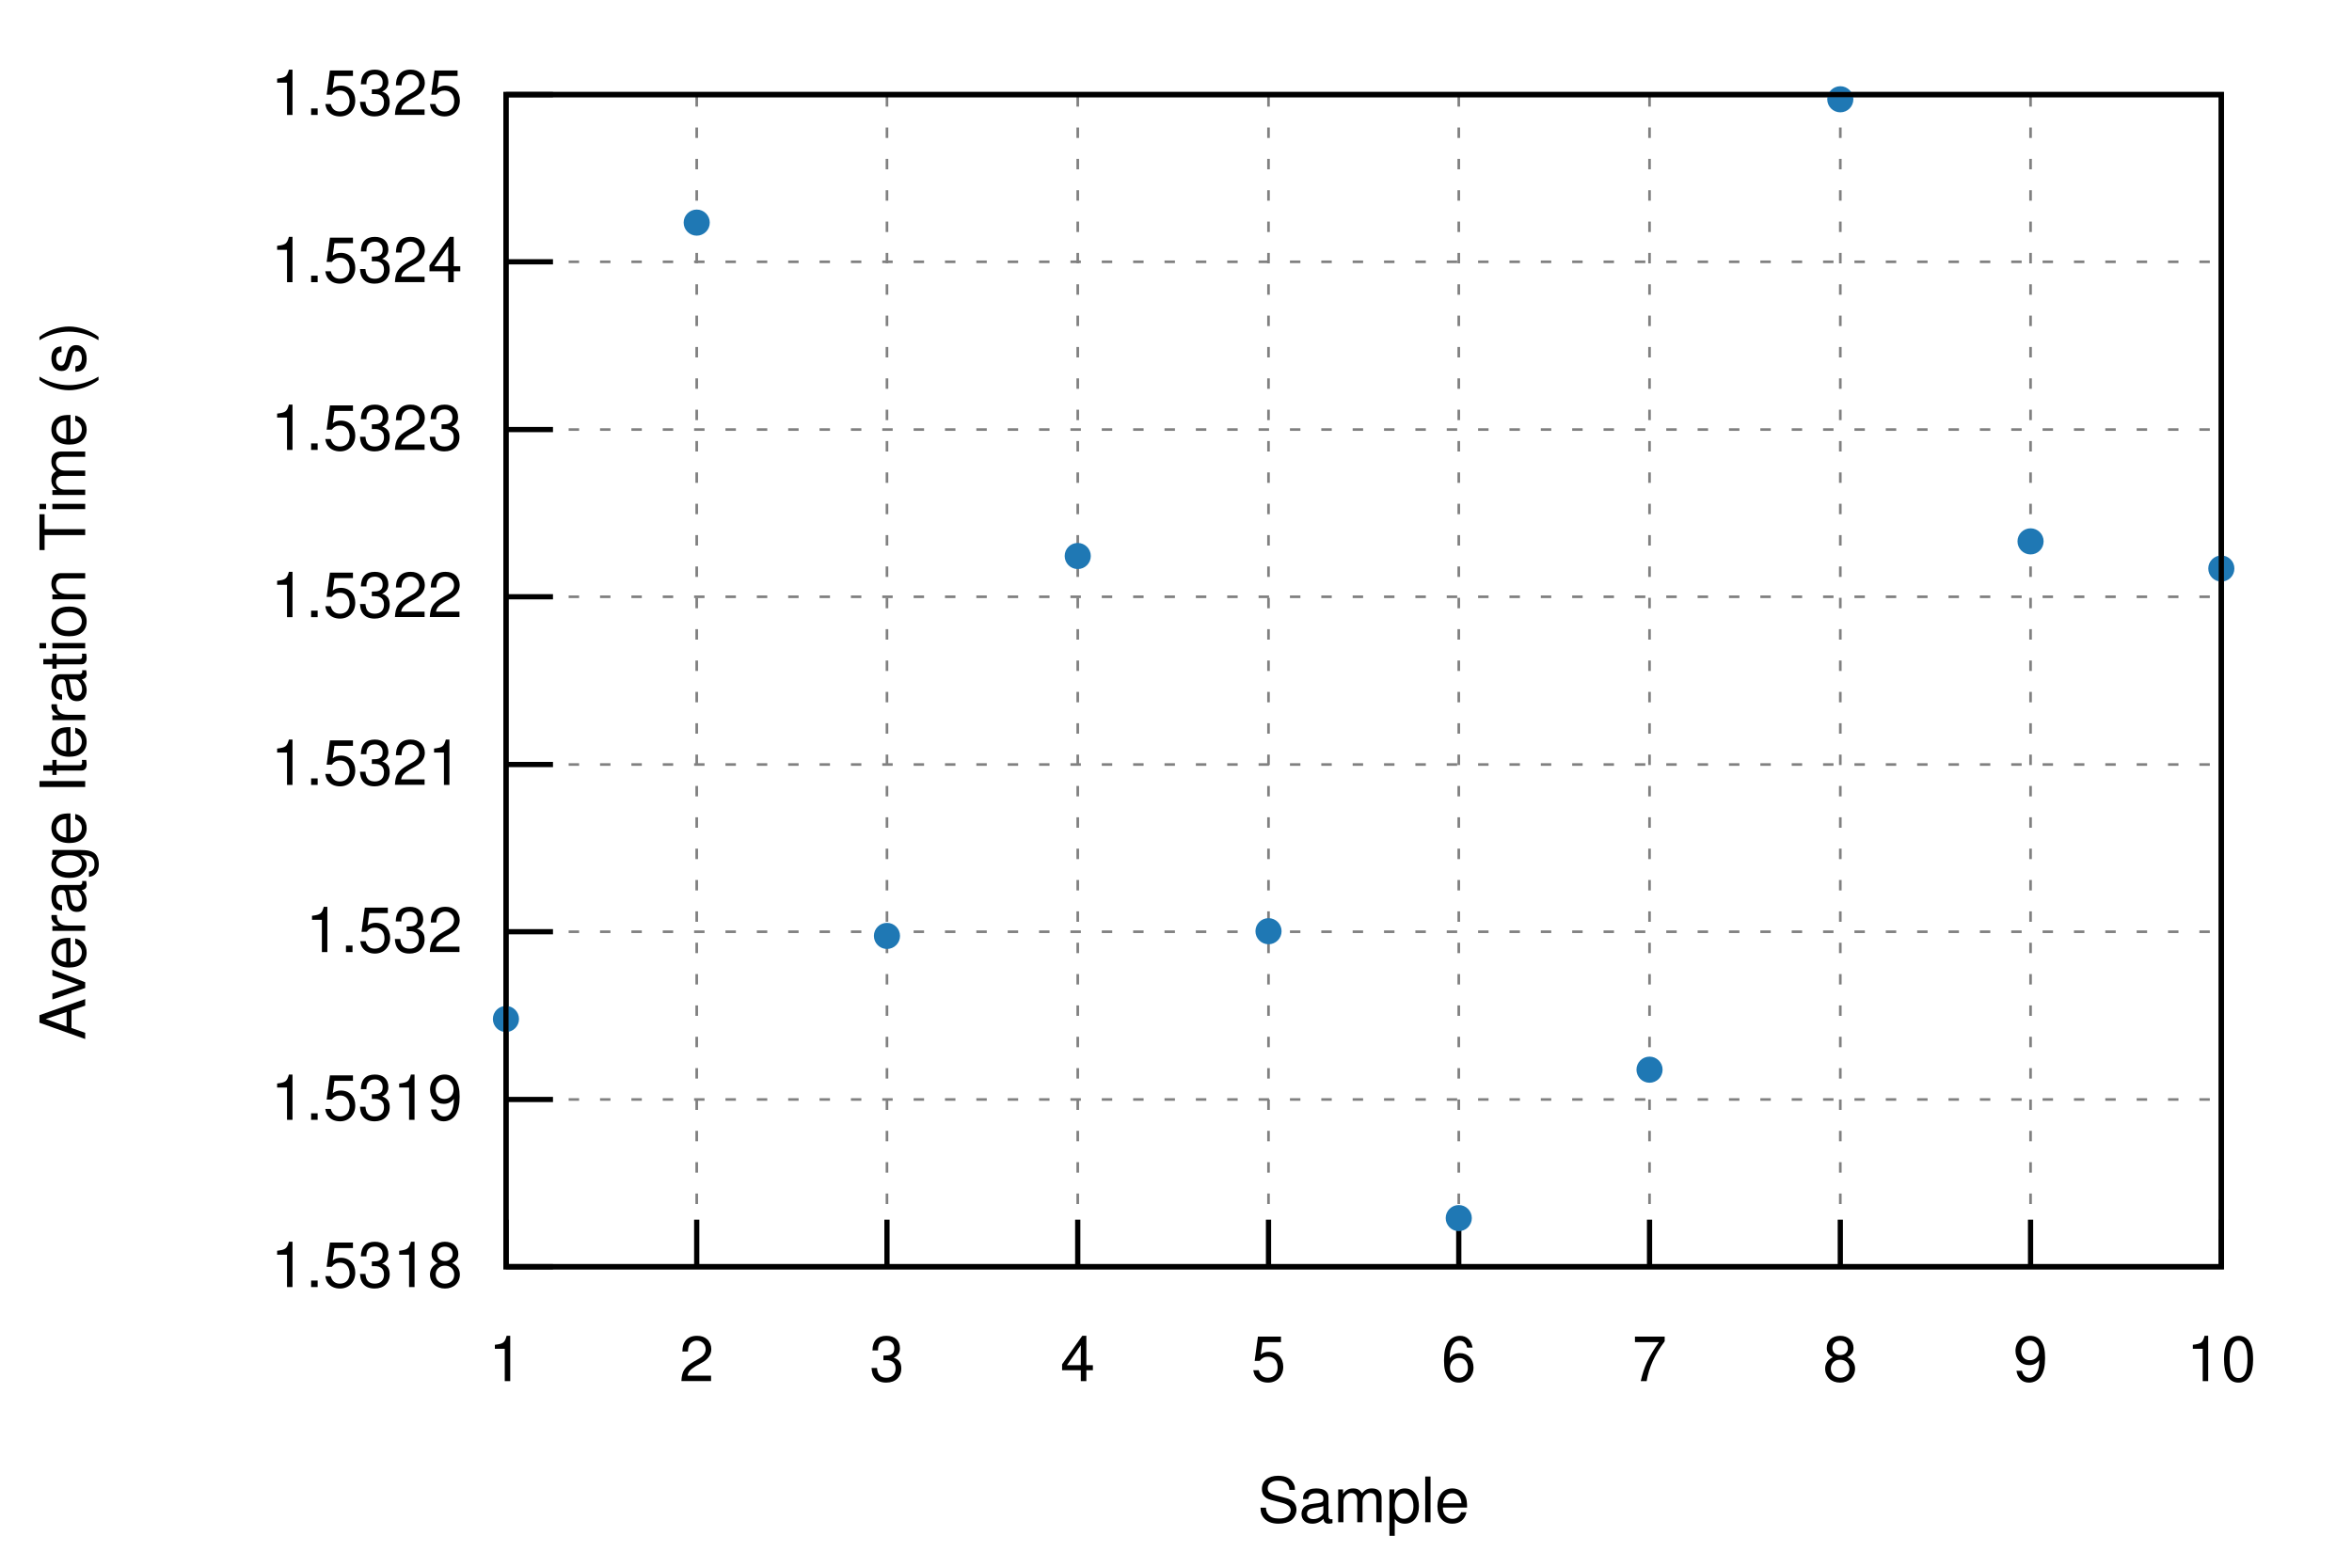
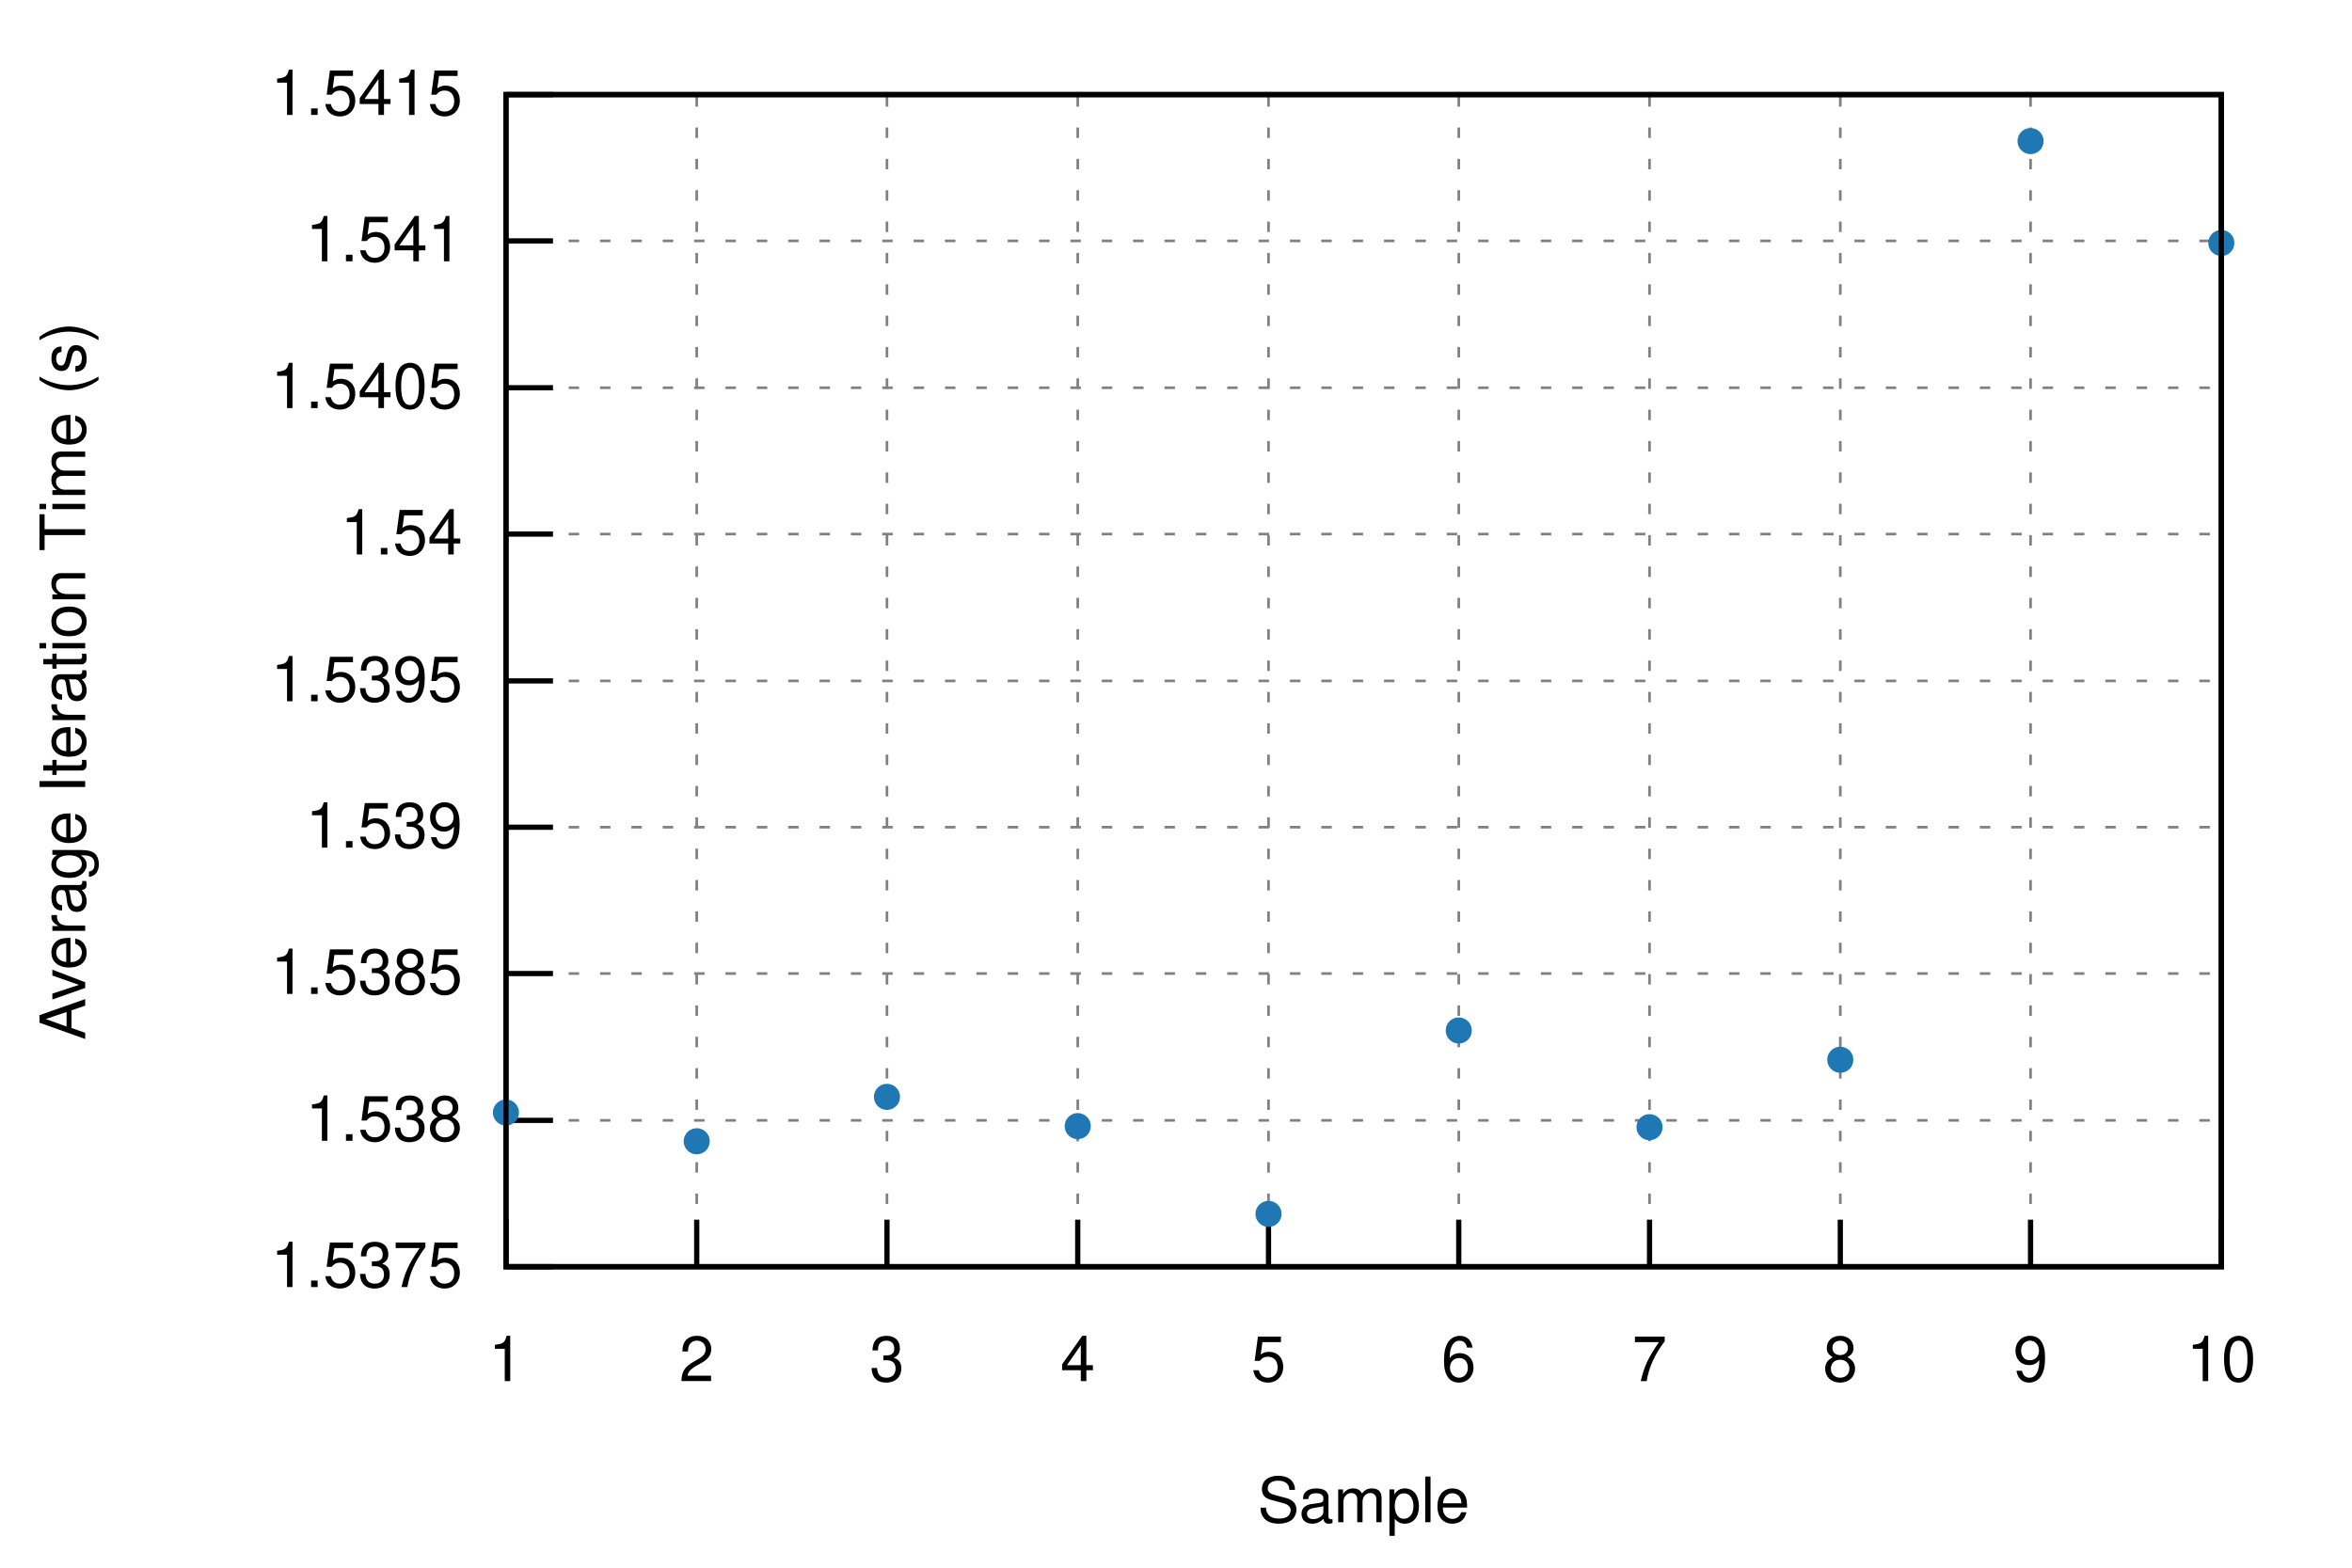
<svg xmlns="http://www.w3.org/2000/svg" xmlns:xlink="http://www.w3.org/1999/xlink" viewBox="0 0 450 300">
  <g id="gnuplot_canvas">
    <rect x="0" y="0" width="450" height="300" fill="none" />
    <defs>
      <circle id="gpDot" r="0.5" stroke-width="0.5" />
      <path id="gpPt0" stroke-width="0.222" stroke="currentColor" d="M-1,0 h2 M0,-1 v2" />
      <path id="gpPt1" stroke-width="0.222" stroke="currentColor" d="M-1,-1 L1,1 M1,-1 L-1,1" />
      <path id="gpPt2" stroke-width="0.222" stroke="currentColor" d="M-1,0 L1,0 M0,-1 L0,1 M-1,-1 L1,1 M-1,1 L1,-1" />
      <rect id="gpPt3" stroke-width="0.222" stroke="currentColor" x="-1" y="-1" width="2" height="2" />
      <rect id="gpPt4" stroke-width="0.222" stroke="currentColor" fill="currentColor" x="-1" y="-1" width="2" height="2" />
      <circle id="gpPt5" stroke-width="0.222" stroke="currentColor" cx="0" cy="0" r="1" />
      <use xlink:href="#gpPt5" id="gpPt6" fill="currentColor" stroke="none" />
      <path id="gpPt7" stroke-width="0.222" stroke="currentColor" d="M0,-1.33 L-1.33,0.67 L1.33,0.67 z" />
      <use xlink:href="#gpPt7" id="gpPt8" fill="currentColor" stroke="none" />
      <use xlink:href="#gpPt7" id="gpPt9" stroke="currentColor" transform="rotate(180)" />
      <use xlink:href="#gpPt9" id="gpPt10" fill="currentColor" stroke="none" />
      <use xlink:href="#gpPt3" id="gpPt11" stroke="currentColor" transform="rotate(45)" />
      <use xlink:href="#gpPt11" id="gpPt12" fill="currentColor" stroke="none" />
      <path id="gpPt13" stroke-width="0.222" stroke="currentColor" d="M0,1.330 L1.265,0.411 L0.782,-1.067 L-0.782,-1.076 L-1.265,0.411 z" />
      <use xlink:href="#gpPt13" id="gpPt14" fill="currentColor" stroke="none" />
      <filter id="textbox" filterUnits="objectBoundingBox" x="0" y="0" height="1" width="1">
        <feFlood flood-color="white" flood-opacity="1" result="bgnd" />
        <feComposite in="SourceGraphic" in2="bgnd" operator="atop" />
      </filter>
      <filter id="greybox" filterUnits="objectBoundingBox" x="0" y="0" height="1" width="1">
        <feFlood flood-color="lightgrey" flood-opacity="1" result="grey" />
        <feComposite in="SourceGraphic" in2="grey" operator="atop" />
      </filter>
    </defs>
    <g fill="none" color="white" stroke="currentColor" stroke-width="1.00" stroke-linecap="butt" stroke-linejoin="miter">
</g>
    <g fill="none" color="black" stroke="currentColor" stroke-width="1.00" stroke-linecap="butt" stroke-linejoin="miter">
</g>
    <g fill="none" color="black" stroke="black" stroke-width="0.50" stroke-linecap="butt" stroke-linejoin="miter">
</g>
    <g fill="none" color="gray" stroke="currentColor" stroke-width="0.50" stroke-linecap="butt" stroke-linejoin="miter">
      <path stroke="gray" stroke-dasharray="2,4" class="gridline" d="M96.8,242.4 L425.0,242.4  " />
    </g>
    <g fill="none" color="gray" stroke="gray" stroke-width="1.00" stroke-linecap="butt" stroke-linejoin="miter">
</g>
    <g fill="none" color="black" stroke="currentColor" stroke-width="1.00" stroke-linecap="butt" stroke-linejoin="miter">
      <path stroke="black" d="M96.8,242.4 L105.8,242.4  " />
      <g transform="translate(88.5,246.3)" stroke="none" fill="black" font-family="Helvetica" font-size="12.00" text-anchor="end">
        <text>
-           <tspan font-family="Helvetica"> 1.5318</tspan>
-         </text>
-       </g>
-     </g>
-     <g fill="none" color="black" stroke="currentColor" stroke-width="1.00" stroke-linecap="butt" stroke-linejoin="miter">
- </g>
-     <g fill="none" color="black" stroke="black" stroke-width="0.50" stroke-linecap="butt" stroke-linejoin="miter">
- </g>
-     <g fill="none" color="gray" stroke="currentColor" stroke-width="0.50" stroke-linecap="butt" stroke-linejoin="miter">
-       <path stroke="gray" stroke-dasharray="2,4" class="gridline" d="M96.8,210.4 L425.0,210.4  " />
-     </g>
-     <g fill="none" color="gray" stroke="gray" stroke-width="1.00" stroke-linecap="butt" stroke-linejoin="miter">
- </g>
-     <g fill="none" color="black" stroke="currentColor" stroke-width="1.00" stroke-linecap="butt" stroke-linejoin="miter">
-       <path stroke="black" d="M96.8,210.4 L105.8,210.4  " />
-       <g transform="translate(88.5,214.3)" stroke="none" fill="black" font-family="Helvetica" font-size="12.00" text-anchor="end">
-         <text>
-           <tspan font-family="Helvetica"> 1.5319</tspan>
-         </text>
-       </g>
-     </g>
-     <g fill="none" color="black" stroke="currentColor" stroke-width="1.00" stroke-linecap="butt" stroke-linejoin="miter">
- </g>
-     <g fill="none" color="black" stroke="black" stroke-width="0.50" stroke-linecap="butt" stroke-linejoin="miter">
- </g>
-     <g fill="none" color="gray" stroke="currentColor" stroke-width="0.50" stroke-linecap="butt" stroke-linejoin="miter">
-       <path stroke="gray" stroke-dasharray="2,4" class="gridline" d="M96.8,178.3 L425.0,178.3  " />
-     </g>
-     <g fill="none" color="gray" stroke="gray" stroke-width="1.00" stroke-linecap="butt" stroke-linejoin="miter">
- </g>
-     <g fill="none" color="black" stroke="currentColor" stroke-width="1.00" stroke-linecap="butt" stroke-linejoin="miter">
-       <path stroke="black" d="M96.8,178.3 L105.8,178.3  " />
-       <g transform="translate(88.5,182.2)" stroke="none" fill="black" font-family="Helvetica" font-size="12.00" text-anchor="end">
-         <text>
-           <tspan font-family="Helvetica"> 1.532</tspan>
-         </text>
-       </g>
-     </g>
-     <g fill="none" color="black" stroke="currentColor" stroke-width="1.00" stroke-linecap="butt" stroke-linejoin="miter">
- </g>
-     <g fill="none" color="black" stroke="black" stroke-width="0.50" stroke-linecap="butt" stroke-linejoin="miter">
- </g>
-     <g fill="none" color="gray" stroke="currentColor" stroke-width="0.50" stroke-linecap="butt" stroke-linejoin="miter">
-       <path stroke="gray" stroke-dasharray="2,4" class="gridline" d="M96.8,146.3 L425.0,146.3  " />
-     </g>
-     <g fill="none" color="gray" stroke="gray" stroke-width="1.00" stroke-linecap="butt" stroke-linejoin="miter">
- </g>
-     <g fill="none" color="black" stroke="currentColor" stroke-width="1.00" stroke-linecap="butt" stroke-linejoin="miter">
-       <path stroke="black" d="M96.8,146.3 L105.8,146.3  " />
-       <g transform="translate(88.5,150.2)" stroke="none" fill="black" font-family="Helvetica" font-size="12.00" text-anchor="end">
-         <text>
-           <tspan font-family="Helvetica"> 1.5321</tspan>
-         </text>
-       </g>
-     </g>
-     <g fill="none" color="black" stroke="currentColor" stroke-width="1.00" stroke-linecap="butt" stroke-linejoin="miter">
- </g>
-     <g fill="none" color="black" stroke="black" stroke-width="0.50" stroke-linecap="butt" stroke-linejoin="miter">
- </g>
-     <g fill="none" color="gray" stroke="currentColor" stroke-width="0.50" stroke-linecap="butt" stroke-linejoin="miter">
-       <path stroke="gray" stroke-dasharray="2,4" class="gridline" d="M96.8,114.2 L425.0,114.2  " />
-     </g>
-     <g fill="none" color="gray" stroke="gray" stroke-width="1.00" stroke-linecap="butt" stroke-linejoin="miter">
- </g>
-     <g fill="none" color="black" stroke="currentColor" stroke-width="1.00" stroke-linecap="butt" stroke-linejoin="miter">
-       <path stroke="black" d="M96.8,114.2 L105.8,114.2  " />
-       <g transform="translate(88.5,118.1)" stroke="none" fill="black" font-family="Helvetica" font-size="12.00" text-anchor="end">
-         <text>
-           <tspan font-family="Helvetica"> 1.5322</tspan>
-         </text>
-       </g>
-     </g>
-     <g fill="none" color="black" stroke="currentColor" stroke-width="1.00" stroke-linecap="butt" stroke-linejoin="miter">
- </g>
-     <g fill="none" color="black" stroke="black" stroke-width="0.50" stroke-linecap="butt" stroke-linejoin="miter">
- </g>
-     <g fill="none" color="gray" stroke="currentColor" stroke-width="0.50" stroke-linecap="butt" stroke-linejoin="miter">
-       <path stroke="gray" stroke-dasharray="2,4" class="gridline" d="M96.8,82.2 L425.0,82.2  " />
-     </g>
-     <g fill="none" color="gray" stroke="gray" stroke-width="1.00" stroke-linecap="butt" stroke-linejoin="miter">
- </g>
-     <g fill="none" color="black" stroke="currentColor" stroke-width="1.00" stroke-linecap="butt" stroke-linejoin="miter">
-       <path stroke="black" d="M96.8,82.2 L105.8,82.2  " />
-       <g transform="translate(88.5,86.1)" stroke="none" fill="black" font-family="Helvetica" font-size="12.00" text-anchor="end">
-         <text>
-           <tspan font-family="Helvetica"> 1.5323</tspan>
-         </text>
-       </g>
-     </g>
-     <g fill="none" color="black" stroke="currentColor" stroke-width="1.00" stroke-linecap="butt" stroke-linejoin="miter">
- </g>
-     <g fill="none" color="black" stroke="black" stroke-width="0.50" stroke-linecap="butt" stroke-linejoin="miter">
- </g>
-     <g fill="none" color="gray" stroke="currentColor" stroke-width="0.50" stroke-linecap="butt" stroke-linejoin="miter">
-       <path stroke="gray" stroke-dasharray="2,4" class="gridline" d="M96.8,50.1 L425.0,50.1  " />
-     </g>
-     <g fill="none" color="gray" stroke="gray" stroke-width="1.00" stroke-linecap="butt" stroke-linejoin="miter">
- </g>
-     <g fill="none" color="black" stroke="currentColor" stroke-width="1.00" stroke-linecap="butt" stroke-linejoin="miter">
-       <path stroke="black" d="M96.8,50.1 L105.8,50.1  " />
-       <g transform="translate(88.5,54.0)" stroke="none" fill="black" font-family="Helvetica" font-size="12.00" text-anchor="end">
-         <text>
-           <tspan font-family="Helvetica"> 1.5324</tspan>
+           <tspan font-family="Helvetica"> 1.5375</tspan>
+         </text>
+       </g>
+     </g>
+     <g fill="none" color="black" stroke="currentColor" stroke-width="1.00" stroke-linecap="butt" stroke-linejoin="miter">
+ </g>
+     <g fill="none" color="black" stroke="black" stroke-width="0.50" stroke-linecap="butt" stroke-linejoin="miter">
+ </g>
+     <g fill="none" color="gray" stroke="currentColor" stroke-width="0.50" stroke-linecap="butt" stroke-linejoin="miter">
+       <path stroke="gray" stroke-dasharray="2,4" class="gridline" d="M96.8,214.4 L425.0,214.4  " />
+     </g>
+     <g fill="none" color="gray" stroke="gray" stroke-width="1.00" stroke-linecap="butt" stroke-linejoin="miter">
+ </g>
+     <g fill="none" color="black" stroke="currentColor" stroke-width="1.00" stroke-linecap="butt" stroke-linejoin="miter">
+       <path stroke="black" d="M96.8,214.4 L105.8,214.4  " />
+       <g transform="translate(88.5,218.3)" stroke="none" fill="black" font-family="Helvetica" font-size="12.00" text-anchor="end">
+         <text>
+           <tspan font-family="Helvetica"> 1.538</tspan>
+         </text>
+       </g>
+     </g>
+     <g fill="none" color="black" stroke="currentColor" stroke-width="1.00" stroke-linecap="butt" stroke-linejoin="miter">
+ </g>
+     <g fill="none" color="black" stroke="black" stroke-width="0.50" stroke-linecap="butt" stroke-linejoin="miter">
+ </g>
+     <g fill="none" color="gray" stroke="currentColor" stroke-width="0.50" stroke-linecap="butt" stroke-linejoin="miter">
+       <path stroke="gray" stroke-dasharray="2,4" class="gridline" d="M96.8,186.3 L425.0,186.3  " />
+     </g>
+     <g fill="none" color="gray" stroke="gray" stroke-width="1.00" stroke-linecap="butt" stroke-linejoin="miter">
+ </g>
+     <g fill="none" color="black" stroke="currentColor" stroke-width="1.00" stroke-linecap="butt" stroke-linejoin="miter">
+       <path stroke="black" d="M96.8,186.3 L105.8,186.3  " />
+       <g transform="translate(88.5,190.2)" stroke="none" fill="black" font-family="Helvetica" font-size="12.00" text-anchor="end">
+         <text>
+           <tspan font-family="Helvetica"> 1.5385</tspan>
+         </text>
+       </g>
+     </g>
+     <g fill="none" color="black" stroke="currentColor" stroke-width="1.00" stroke-linecap="butt" stroke-linejoin="miter">
+ </g>
+     <g fill="none" color="black" stroke="black" stroke-width="0.50" stroke-linecap="butt" stroke-linejoin="miter">
+ </g>
+     <g fill="none" color="gray" stroke="currentColor" stroke-width="0.50" stroke-linecap="butt" stroke-linejoin="miter">
+       <path stroke="gray" stroke-dasharray="2,4" class="gridline" d="M96.8,158.3 L425.0,158.3  " />
+     </g>
+     <g fill="none" color="gray" stroke="gray" stroke-width="1.00" stroke-linecap="butt" stroke-linejoin="miter">
+ </g>
+     <g fill="none" color="black" stroke="currentColor" stroke-width="1.00" stroke-linecap="butt" stroke-linejoin="miter">
+       <path stroke="black" d="M96.8,158.3 L105.8,158.3  " />
+       <g transform="translate(88.5,162.2)" stroke="none" fill="black" font-family="Helvetica" font-size="12.00" text-anchor="end">
+         <text>
+           <tspan font-family="Helvetica"> 1.539</tspan>
+         </text>
+       </g>
+     </g>
+     <g fill="none" color="black" stroke="currentColor" stroke-width="1.00" stroke-linecap="butt" stroke-linejoin="miter">
+ </g>
+     <g fill="none" color="black" stroke="black" stroke-width="0.50" stroke-linecap="butt" stroke-linejoin="miter">
+ </g>
+     <g fill="none" color="gray" stroke="currentColor" stroke-width="0.50" stroke-linecap="butt" stroke-linejoin="miter">
+       <path stroke="gray" stroke-dasharray="2,4" class="gridline" d="M96.8,130.3 L425.0,130.3  " />
+     </g>
+     <g fill="none" color="gray" stroke="gray" stroke-width="1.00" stroke-linecap="butt" stroke-linejoin="miter">
+ </g>
+     <g fill="none" color="black" stroke="currentColor" stroke-width="1.00" stroke-linecap="butt" stroke-linejoin="miter">
+       <path stroke="black" d="M96.8,130.3 L105.8,130.3  " />
+       <g transform="translate(88.5,134.2)" stroke="none" fill="black" font-family="Helvetica" font-size="12.00" text-anchor="end">
+         <text>
+           <tspan font-family="Helvetica"> 1.5395</tspan>
+         </text>
+       </g>
+     </g>
+     <g fill="none" color="black" stroke="currentColor" stroke-width="1.00" stroke-linecap="butt" stroke-linejoin="miter">
+ </g>
+     <g fill="none" color="black" stroke="black" stroke-width="0.50" stroke-linecap="butt" stroke-linejoin="miter">
+ </g>
+     <g fill="none" color="gray" stroke="currentColor" stroke-width="0.50" stroke-linecap="butt" stroke-linejoin="miter">
+       <path stroke="gray" stroke-dasharray="2,4" class="gridline" d="M96.8,102.2 L425.0,102.2  " />
+     </g>
+     <g fill="none" color="gray" stroke="gray" stroke-width="1.00" stroke-linecap="butt" stroke-linejoin="miter">
+ </g>
+     <g fill="none" color="black" stroke="currentColor" stroke-width="1.00" stroke-linecap="butt" stroke-linejoin="miter">
+       <path stroke="black" d="M96.8,102.2 L105.8,102.2  " />
+       <g transform="translate(88.5,106.1)" stroke="none" fill="black" font-family="Helvetica" font-size="12.00" text-anchor="end">
+         <text>
+           <tspan font-family="Helvetica"> 1.54</tspan>
+         </text>
+       </g>
+     </g>
+     <g fill="none" color="black" stroke="currentColor" stroke-width="1.00" stroke-linecap="butt" stroke-linejoin="miter">
+ </g>
+     <g fill="none" color="black" stroke="black" stroke-width="0.50" stroke-linecap="butt" stroke-linejoin="miter">
+ </g>
+     <g fill="none" color="gray" stroke="currentColor" stroke-width="0.50" stroke-linecap="butt" stroke-linejoin="miter">
+       <path stroke="gray" stroke-dasharray="2,4" class="gridline" d="M96.8,74.2 L425.0,74.2  " />
+     </g>
+     <g fill="none" color="gray" stroke="gray" stroke-width="1.00" stroke-linecap="butt" stroke-linejoin="miter">
+ </g>
+     <g fill="none" color="black" stroke="currentColor" stroke-width="1.00" stroke-linecap="butt" stroke-linejoin="miter">
+       <path stroke="black" d="M96.8,74.2 L105.8,74.2  " />
+       <g transform="translate(88.5,78.1)" stroke="none" fill="black" font-family="Helvetica" font-size="12.00" text-anchor="end">
+         <text>
+           <tspan font-family="Helvetica"> 1.5405</tspan>
+         </text>
+       </g>
+     </g>
+     <g fill="none" color="black" stroke="currentColor" stroke-width="1.00" stroke-linecap="butt" stroke-linejoin="miter">
+ </g>
+     <g fill="none" color="black" stroke="black" stroke-width="0.50" stroke-linecap="butt" stroke-linejoin="miter">
+ </g>
+     <g fill="none" color="gray" stroke="currentColor" stroke-width="0.50" stroke-linecap="butt" stroke-linejoin="miter">
+       <path stroke="gray" stroke-dasharray="2,4" class="gridline" d="M96.8,46.1 L425.0,46.1  " />
+     </g>
+     <g fill="none" color="gray" stroke="gray" stroke-width="1.00" stroke-linecap="butt" stroke-linejoin="miter">
+ </g>
+     <g fill="none" color="black" stroke="currentColor" stroke-width="1.00" stroke-linecap="butt" stroke-linejoin="miter">
+       <path stroke="black" d="M96.8,46.1 L105.8,46.1  " />
+       <g transform="translate(88.5,50.0)" stroke="none" fill="black" font-family="Helvetica" font-size="12.00" text-anchor="end">
+         <text>
+           <tspan font-family="Helvetica"> 1.541</tspan>
        </text>
      </g>
    </g>
    <g fill="none" color="black" stroke="currentColor" stroke-width="1.00" stroke-linecap="butt" stroke-linejoin="miter">
</g>
    <g fill="none" color="black" stroke="black" stroke-width="0.50" stroke-linecap="butt" stroke-linejoin="miter">
</g>
    <g fill="none" color="gray" stroke="currentColor" stroke-width="0.50" stroke-linecap="butt" stroke-linejoin="miter">
      <path stroke="gray" stroke-dasharray="2,4" class="gridline" d="M96.8,18.1 L425.0,18.1  " />
    </g>
    <g fill="none" color="gray" stroke="gray" stroke-width="1.00" stroke-linecap="butt" stroke-linejoin="miter">
</g>
    <g fill="none" color="black" stroke="currentColor" stroke-width="1.00" stroke-linecap="butt" stroke-linejoin="miter">
      <path stroke="black" d="M96.8,18.1 L105.8,18.1  " />
      <g transform="translate(88.5,22.0)" stroke="none" fill="black" font-family="Helvetica" font-size="12.00" text-anchor="end">
        <text>
-           <tspan font-family="Helvetica"> 1.5325</tspan>
+           <tspan font-family="Helvetica"> 1.5415</tspan>
        </text>
      </g>
    </g>
    <g fill="none" color="black" stroke="currentColor" stroke-width="1.00" stroke-linecap="butt" stroke-linejoin="miter">
</g>
    <g fill="none" color="black" stroke="black" stroke-width="0.50" stroke-linecap="butt" stroke-linejoin="miter">
</g>
    <g fill="none" color="gray" stroke="currentColor" stroke-width="0.50" stroke-linecap="butt" stroke-linejoin="miter">
      <path stroke="gray" stroke-dasharray="2,4" class="gridline" d="M96.8,242.4 L96.8,18.1  " />
    </g>
    <g fill="none" color="gray" stroke="gray" stroke-width="1.00" stroke-linecap="butt" stroke-linejoin="miter">
</g>
    <g fill="none" color="black" stroke="currentColor" stroke-width="1.00" stroke-linecap="butt" stroke-linejoin="miter">
      <path stroke="black" d="M96.8,242.4 L96.8,233.4  " />
      <g transform="translate(96.8,264.3)" stroke="none" fill="black" font-family="Helvetica" font-size="12.00" text-anchor="middle">
        <text>
          <tspan font-family="Helvetica"> 1</tspan>
        </text>
      </g>
    </g>
    <g fill="none" color="black" stroke="currentColor" stroke-width="1.00" stroke-linecap="butt" stroke-linejoin="miter">
</g>
    <g fill="none" color="black" stroke="black" stroke-width="0.50" stroke-linecap="butt" stroke-linejoin="miter">
</g>
    <g fill="none" color="gray" stroke="currentColor" stroke-width="0.50" stroke-linecap="butt" stroke-linejoin="miter">
      <path stroke="gray" stroke-dasharray="2,4" class="gridline" d="M133.3,242.4 L133.3,18.1  " />
    </g>
    <g fill="none" color="gray" stroke="gray" stroke-width="1.00" stroke-linecap="butt" stroke-linejoin="miter">
</g>
    <g fill="none" color="black" stroke="currentColor" stroke-width="1.00" stroke-linecap="butt" stroke-linejoin="miter">
      <path stroke="black" d="M133.3,242.4 L133.3,233.4  " />
      <g transform="translate(133.3,264.3)" stroke="none" fill="black" font-family="Helvetica" font-size="12.00" text-anchor="middle">
        <text>
          <tspan font-family="Helvetica"> 2</tspan>
        </text>
      </g>
    </g>
    <g fill="none" color="black" stroke="currentColor" stroke-width="1.00" stroke-linecap="butt" stroke-linejoin="miter">
</g>
    <g fill="none" color="black" stroke="black" stroke-width="0.50" stroke-linecap="butt" stroke-linejoin="miter">
</g>
    <g fill="none" color="gray" stroke="currentColor" stroke-width="0.50" stroke-linecap="butt" stroke-linejoin="miter">
      <path stroke="gray" stroke-dasharray="2,4" class="gridline" d="M169.7,242.4 L169.7,18.1  " />
    </g>
    <g fill="none" color="gray" stroke="gray" stroke-width="1.00" stroke-linecap="butt" stroke-linejoin="miter">
</g>
    <g fill="none" color="black" stroke="currentColor" stroke-width="1.00" stroke-linecap="butt" stroke-linejoin="miter">
      <path stroke="black" d="M169.7,242.4 L169.7,233.4  " />
      <g transform="translate(169.7,264.3)" stroke="none" fill="black" font-family="Helvetica" font-size="12.00" text-anchor="middle">
        <text>
          <tspan font-family="Helvetica"> 3</tspan>
        </text>
      </g>
    </g>
    <g fill="none" color="black" stroke="currentColor" stroke-width="1.00" stroke-linecap="butt" stroke-linejoin="miter">
</g>
    <g fill="none" color="black" stroke="black" stroke-width="0.50" stroke-linecap="butt" stroke-linejoin="miter">
</g>
    <g fill="none" color="gray" stroke="currentColor" stroke-width="0.50" stroke-linecap="butt" stroke-linejoin="miter">
      <path stroke="gray" stroke-dasharray="2,4" class="gridline" d="M206.2,242.4 L206.2,18.1  " />
    </g>
    <g fill="none" color="gray" stroke="gray" stroke-width="1.00" stroke-linecap="butt" stroke-linejoin="miter">
</g>
    <g fill="none" color="black" stroke="currentColor" stroke-width="1.00" stroke-linecap="butt" stroke-linejoin="miter">
      <path stroke="black" d="M206.2,242.4 L206.2,233.4  " />
      <g transform="translate(206.2,264.3)" stroke="none" fill="black" font-family="Helvetica" font-size="12.00" text-anchor="middle">
        <text>
          <tspan font-family="Helvetica"> 4</tspan>
        </text>
      </g>
    </g>
    <g fill="none" color="black" stroke="currentColor" stroke-width="1.00" stroke-linecap="butt" stroke-linejoin="miter">
</g>
    <g fill="none" color="black" stroke="black" stroke-width="0.50" stroke-linecap="butt" stroke-linejoin="miter">
</g>
    <g fill="none" color="gray" stroke="currentColor" stroke-width="0.50" stroke-linecap="butt" stroke-linejoin="miter">
      <path stroke="gray" stroke-dasharray="2,4" class="gridline" d="M242.7,242.4 L242.7,18.1  " />
    </g>
    <g fill="none" color="gray" stroke="gray" stroke-width="1.00" stroke-linecap="butt" stroke-linejoin="miter">
</g>
    <g fill="none" color="black" stroke="currentColor" stroke-width="1.00" stroke-linecap="butt" stroke-linejoin="miter">
      <path stroke="black" d="M242.7,242.4 L242.7,233.4  " />
      <g transform="translate(242.7,264.3)" stroke="none" fill="black" font-family="Helvetica" font-size="12.00" text-anchor="middle">
        <text>
          <tspan font-family="Helvetica"> 5</tspan>
        </text>
      </g>
    </g>
    <g fill="none" color="black" stroke="currentColor" stroke-width="1.00" stroke-linecap="butt" stroke-linejoin="miter">
</g>
    <g fill="none" color="black" stroke="black" stroke-width="0.50" stroke-linecap="butt" stroke-linejoin="miter">
</g>
    <g fill="none" color="gray" stroke="currentColor" stroke-width="0.50" stroke-linecap="butt" stroke-linejoin="miter">
      <path stroke="gray" stroke-dasharray="2,4" class="gridline" d="M279.1,242.4 L279.1,18.1  " />
    </g>
    <g fill="none" color="gray" stroke="gray" stroke-width="1.00" stroke-linecap="butt" stroke-linejoin="miter">
</g>
    <g fill="none" color="black" stroke="currentColor" stroke-width="1.00" stroke-linecap="butt" stroke-linejoin="miter">
      <path stroke="black" d="M279.1,242.4 L279.1,233.4  " />
      <g transform="translate(279.1,264.3)" stroke="none" fill="black" font-family="Helvetica" font-size="12.00" text-anchor="middle">
        <text>
          <tspan font-family="Helvetica"> 6</tspan>
        </text>
      </g>
    </g>
    <g fill="none" color="black" stroke="currentColor" stroke-width="1.00" stroke-linecap="butt" stroke-linejoin="miter">
</g>
    <g fill="none" color="black" stroke="black" stroke-width="0.50" stroke-linecap="butt" stroke-linejoin="miter">
</g>
    <g fill="none" color="gray" stroke="currentColor" stroke-width="0.50" stroke-linecap="butt" stroke-linejoin="miter">
      <path stroke="gray" stroke-dasharray="2,4" class="gridline" d="M315.6,242.4 L315.6,18.1  " />
    </g>
    <g fill="none" color="gray" stroke="gray" stroke-width="1.00" stroke-linecap="butt" stroke-linejoin="miter">
</g>
    <g fill="none" color="black" stroke="currentColor" stroke-width="1.00" stroke-linecap="butt" stroke-linejoin="miter">
      <path stroke="black" d="M315.6,242.4 L315.6,233.4  " />
      <g transform="translate(315.6,264.3)" stroke="none" fill="black" font-family="Helvetica" font-size="12.00" text-anchor="middle">
        <text>
          <tspan font-family="Helvetica"> 7</tspan>
        </text>
      </g>
    </g>
    <g fill="none" color="black" stroke="currentColor" stroke-width="1.00" stroke-linecap="butt" stroke-linejoin="miter">
</g>
    <g fill="none" color="black" stroke="black" stroke-width="0.50" stroke-linecap="butt" stroke-linejoin="miter">
</g>
    <g fill="none" color="gray" stroke="currentColor" stroke-width="0.50" stroke-linecap="butt" stroke-linejoin="miter">
      <path stroke="gray" stroke-dasharray="2,4" class="gridline" d="M352.1,242.4 L352.1,18.1  " />
    </g>
    <g fill="none" color="gray" stroke="gray" stroke-width="1.00" stroke-linecap="butt" stroke-linejoin="miter">
</g>
    <g fill="none" color="black" stroke="currentColor" stroke-width="1.00" stroke-linecap="butt" stroke-linejoin="miter">
      <path stroke="black" d="M352.1,242.4 L352.1,233.4  " />
      <g transform="translate(352.1,264.3)" stroke="none" fill="black" font-family="Helvetica" font-size="12.00" text-anchor="middle">
        <text>
          <tspan font-family="Helvetica"> 8</tspan>
        </text>
      </g>
    </g>
    <g fill="none" color="black" stroke="currentColor" stroke-width="1.00" stroke-linecap="butt" stroke-linejoin="miter">
</g>
    <g fill="none" color="black" stroke="black" stroke-width="0.50" stroke-linecap="butt" stroke-linejoin="miter">
</g>
    <g fill="none" color="gray" stroke="currentColor" stroke-width="0.50" stroke-linecap="butt" stroke-linejoin="miter">
      <path stroke="gray" stroke-dasharray="2,4" class="gridline" d="M388.5,242.4 L388.5,18.1  " />
    </g>
    <g fill="none" color="gray" stroke="gray" stroke-width="1.00" stroke-linecap="butt" stroke-linejoin="miter">
</g>
    <g fill="none" color="black" stroke="currentColor" stroke-width="1.00" stroke-linecap="butt" stroke-linejoin="miter">
      <path stroke="black" d="M388.5,242.4 L388.5,233.4  " />
      <g transform="translate(388.5,264.3)" stroke="none" fill="black" font-family="Helvetica" font-size="12.00" text-anchor="middle">
        <text>
          <tspan font-family="Helvetica"> 9</tspan>
        </text>
      </g>
    </g>
    <g fill="none" color="black" stroke="currentColor" stroke-width="1.00" stroke-linecap="butt" stroke-linejoin="miter">
</g>
    <g fill="none" color="black" stroke="black" stroke-width="0.50" stroke-linecap="butt" stroke-linejoin="miter">
</g>
    <g fill="none" color="gray" stroke="currentColor" stroke-width="0.50" stroke-linecap="butt" stroke-linejoin="miter">
      <path stroke="gray" stroke-dasharray="2,4" class="gridline" d="M425.0,242.4 L425.0,18.1  " />
    </g>
    <g fill="none" color="gray" stroke="gray" stroke-width="1.00" stroke-linecap="butt" stroke-linejoin="miter">
</g>
    <g fill="none" color="black" stroke="currentColor" stroke-width="1.00" stroke-linecap="butt" stroke-linejoin="miter">
      <path stroke="black" d="M425.0,242.4 L425.0,233.4  " />
      <g transform="translate(425.0,264.3)" stroke="none" fill="black" font-family="Helvetica" font-size="12.00" text-anchor="middle">
        <text>
          <tspan font-family="Helvetica"> 10</tspan>
        </text>
      </g>
    </g>
    <g fill="none" color="black" stroke="currentColor" stroke-width="1.00" stroke-linecap="butt" stroke-linejoin="miter">
</g>
    <g fill="none" color="black" stroke="currentColor" stroke-width="1.00" stroke-linecap="butt" stroke-linejoin="miter">
      <path stroke="black" d="M96.8,18.1 L96.8,242.4 L425.0,242.4 L425.0,18.1 L96.8,18.1 Z  " />
    </g>
    <g fill="none" color="black" stroke="currentColor" stroke-width="1.00" stroke-linecap="butt" stroke-linejoin="miter">
      <g transform="translate(16.3,130.3) rotate(270)" stroke="none" fill="black" font-family="Helvetica" font-size="12.00" text-anchor="middle">
        <text>
          <tspan font-family="Helvetica">Average Iteration Time (s)</tspan>
        </text>
      </g>
    </g>
    <g fill="none" color="black" stroke="currentColor" stroke-width="1.00" stroke-linecap="butt" stroke-linejoin="miter">
      <g transform="translate(260.9,291.3)" stroke="none" fill="black" font-family="Helvetica" font-size="12.00" text-anchor="middle">
        <text>
          <tspan font-family="Helvetica">Sample</tspan>
        </text>
      </g>
    </g>
    <g fill="none" color="black" stroke="currentColor" stroke-width="1.00" stroke-linecap="butt" stroke-linejoin="miter">
</g>
    <g id="gnuplot_plot_1">
      <g fill="none" color="black" stroke="currentColor" stroke-width="1.00" stroke-linecap="butt" stroke-linejoin="miter">
-         <use xlink:href="#gpPt6" transform="translate(96.8,195.0) scale(2.25)" color="rgb( 31, 120, 180)" />
-         <use xlink:href="#gpPt6" transform="translate(133.3,42.6) scale(2.25)" color="rgb( 31, 120, 180)" />
-         <use xlink:href="#gpPt6" transform="translate(169.7,179.1) scale(2.25)" color="rgb( 31, 120, 180)" />
-         <use xlink:href="#gpPt6" transform="translate(206.2,106.4) scale(2.25)" color="rgb( 31, 120, 180)" />
-         <use xlink:href="#gpPt6" transform="translate(242.7,178.2) scale(2.25)" color="rgb( 31, 120, 180)" />
-         <use xlink:href="#gpPt6" transform="translate(279.1,233.1) scale(2.25)" color="rgb( 31, 120, 180)" />
-         <use xlink:href="#gpPt6" transform="translate(315.6,204.7) scale(2.25)" color="rgb( 31, 120, 180)" />
-         <use xlink:href="#gpPt6" transform="translate(352.1,19.0) scale(2.25)" color="rgb( 31, 120, 180)" />
-         <use xlink:href="#gpPt6" transform="translate(388.5,103.6) scale(2.25)" color="rgb( 31, 120, 180)" />
-         <use xlink:href="#gpPt6" transform="translate(425.0,108.8) scale(2.25)" color="rgb( 31, 120, 180)" />
+         <use xlink:href="#gpPt6" transform="translate(96.8,212.9) scale(2.25)" color="rgb( 31, 120, 180)" />
+         <use xlink:href="#gpPt6" transform="translate(133.3,218.4) scale(2.25)" color="rgb( 31, 120, 180)" />
+         <use xlink:href="#gpPt6" transform="translate(169.7,209.9) scale(2.25)" color="rgb( 31, 120, 180)" />
+         <use xlink:href="#gpPt6" transform="translate(206.2,215.5) scale(2.25)" color="rgb( 31, 120, 180)" />
+         <use xlink:href="#gpPt6" transform="translate(242.7,232.3) scale(2.25)" color="rgb( 31, 120, 180)" />
+         <use xlink:href="#gpPt6" transform="translate(279.1,197.2) scale(2.25)" color="rgb( 31, 120, 180)" />
+         <use xlink:href="#gpPt6" transform="translate(315.6,215.7) scale(2.25)" color="rgb( 31, 120, 180)" />
+         <use xlink:href="#gpPt6" transform="translate(352.1,202.8) scale(2.25)" color="rgb( 31, 120, 180)" />
+         <use xlink:href="#gpPt6" transform="translate(388.5,27.0) scale(2.25)" color="rgb( 31, 120, 180)" />
+         <use xlink:href="#gpPt6" transform="translate(425.0,46.5) scale(2.25)" color="rgb( 31, 120, 180)" />
      </g>
    </g>
    <g fill="none" color="white" stroke="rgb( 31, 120, 180)" stroke-width="2.00" stroke-linecap="butt" stroke-linejoin="miter">
</g>
    <g fill="none" color="black" stroke="currentColor" stroke-width="2.00" stroke-linecap="butt" stroke-linejoin="miter">
</g>
    <g fill="none" color="black" stroke="black" stroke-width="1.00" stroke-linecap="butt" stroke-linejoin="miter">
</g>
    <g fill="none" color="black" stroke="currentColor" stroke-width="1.00" stroke-linecap="butt" stroke-linejoin="miter">
      <path stroke="black" d="M96.8,18.1 L96.8,242.4 L425.0,242.4 L425.0,18.1 L96.8,18.1 Z  " />
    </g>
    <g fill="none" color="black" stroke="currentColor" stroke-width="1.00" stroke-linecap="butt" stroke-linejoin="miter">
</g>
  </g>
</svg>
